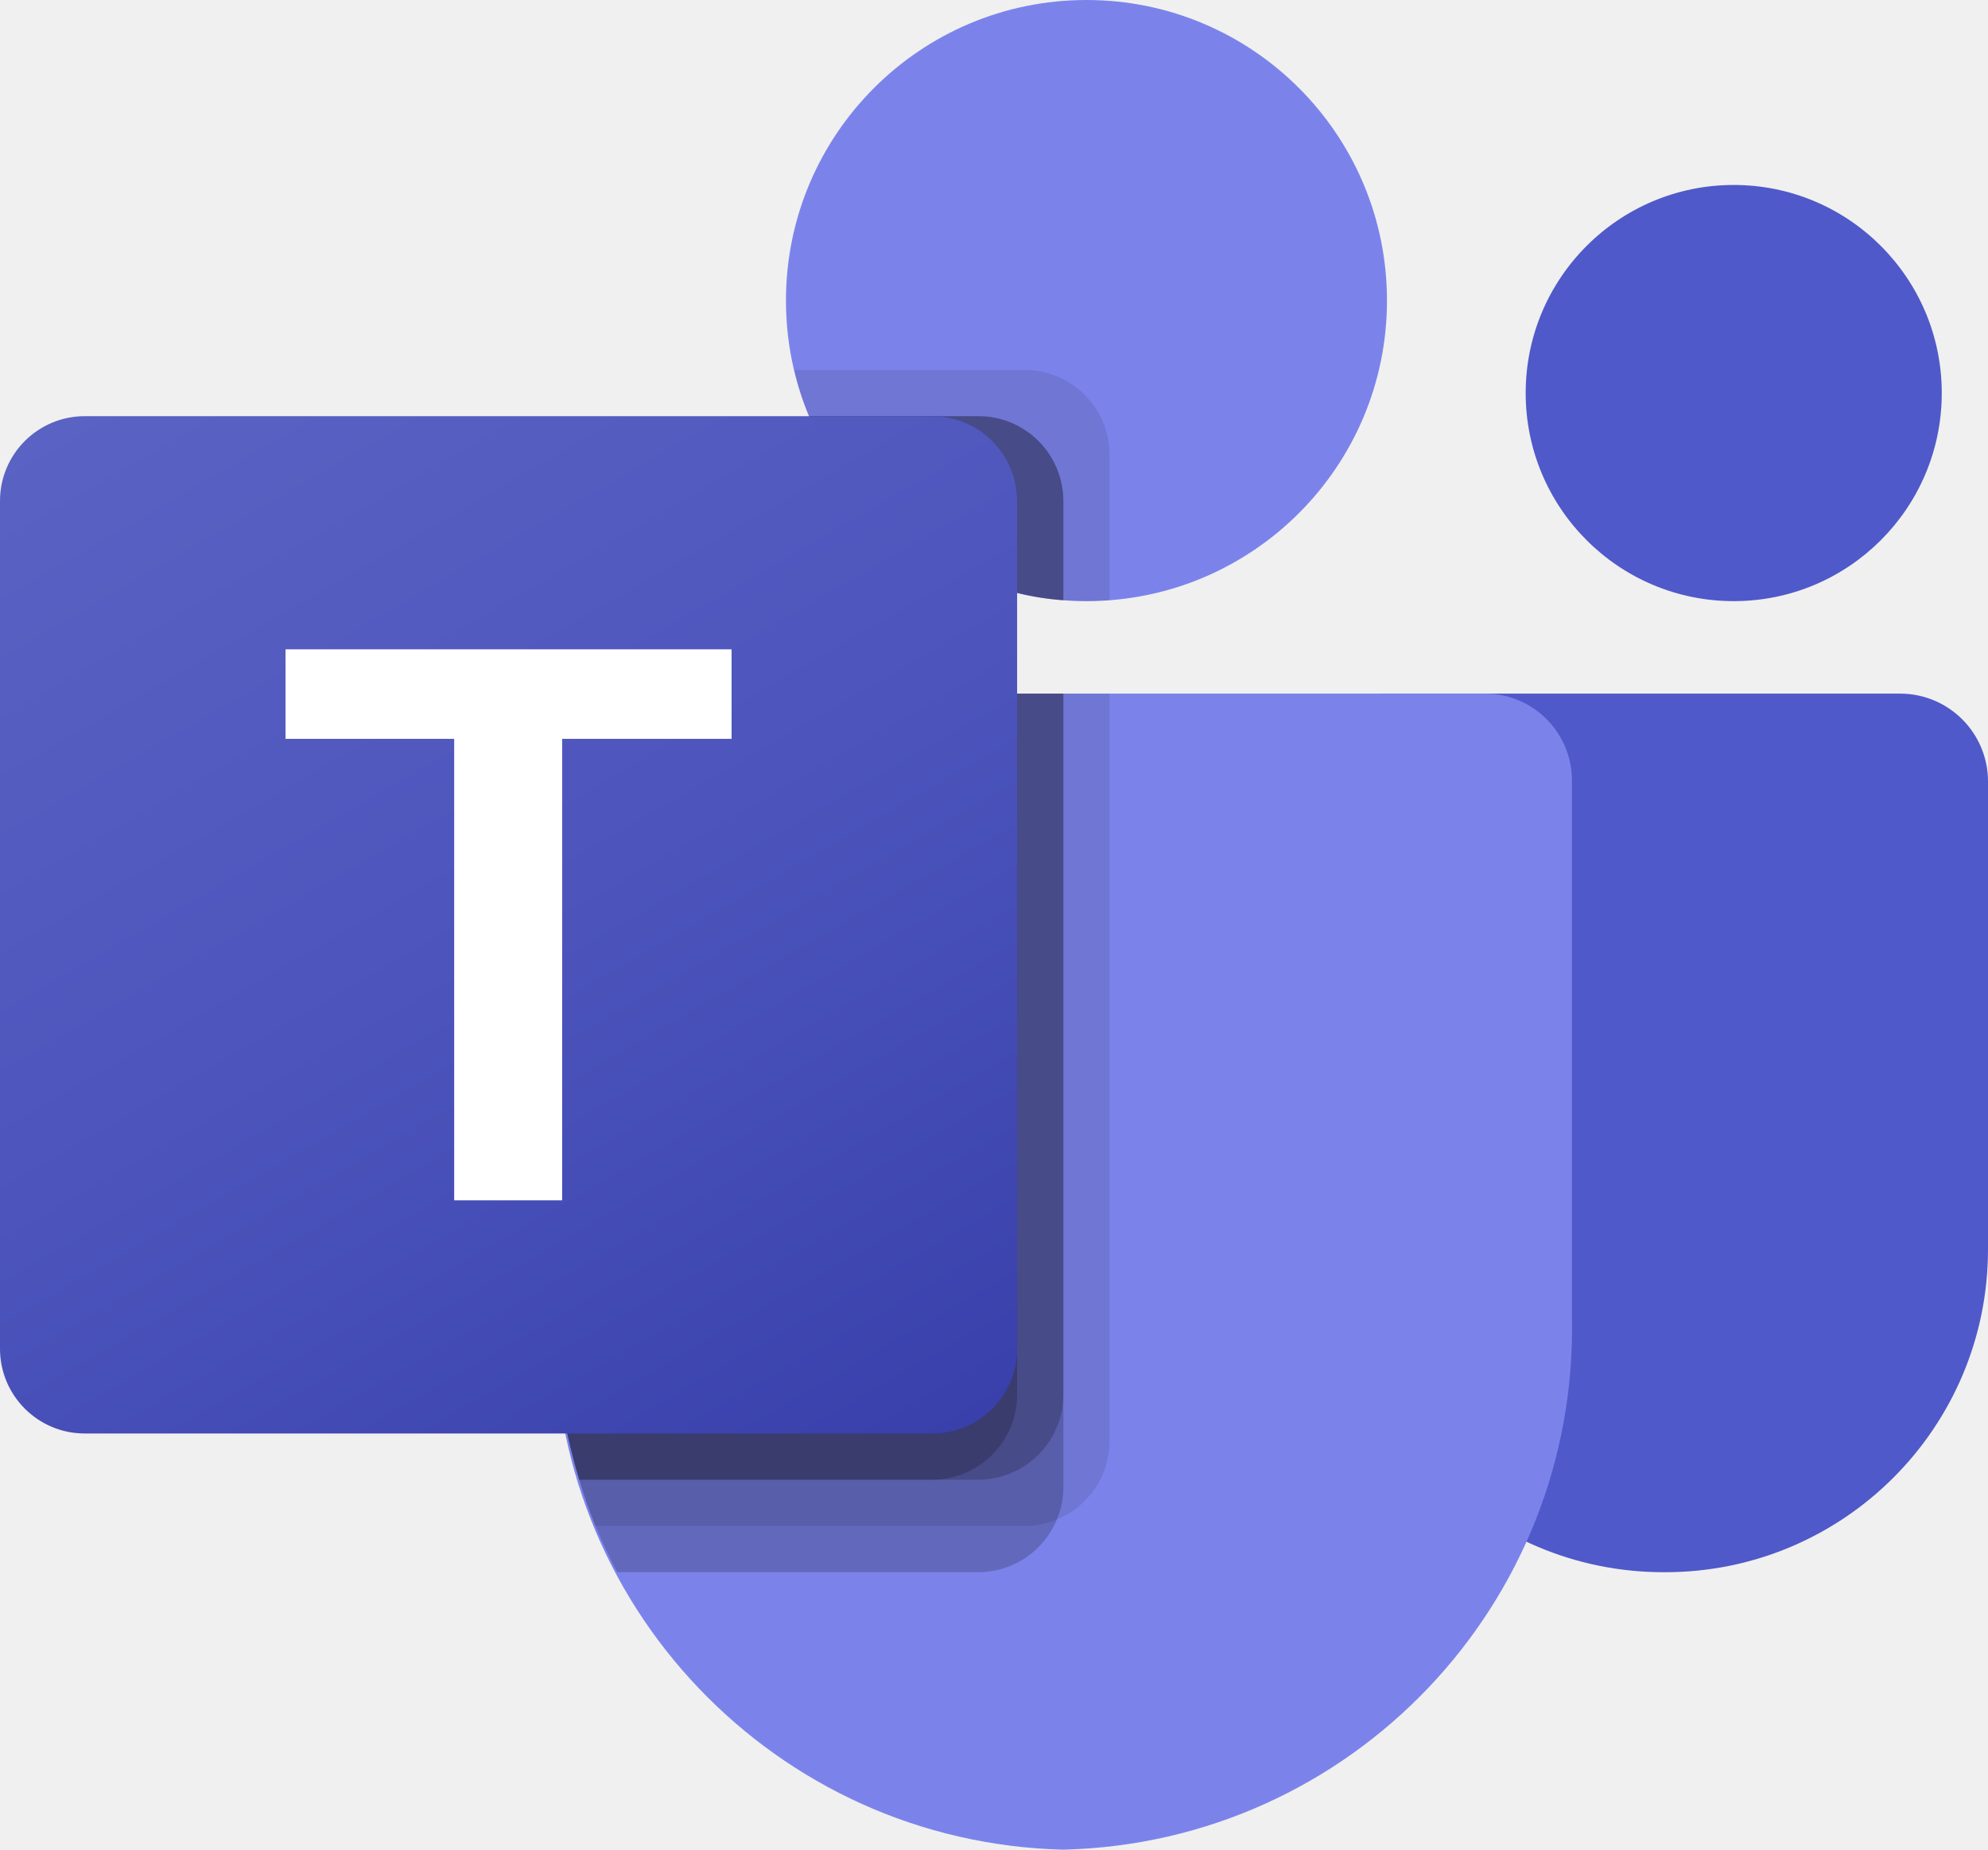
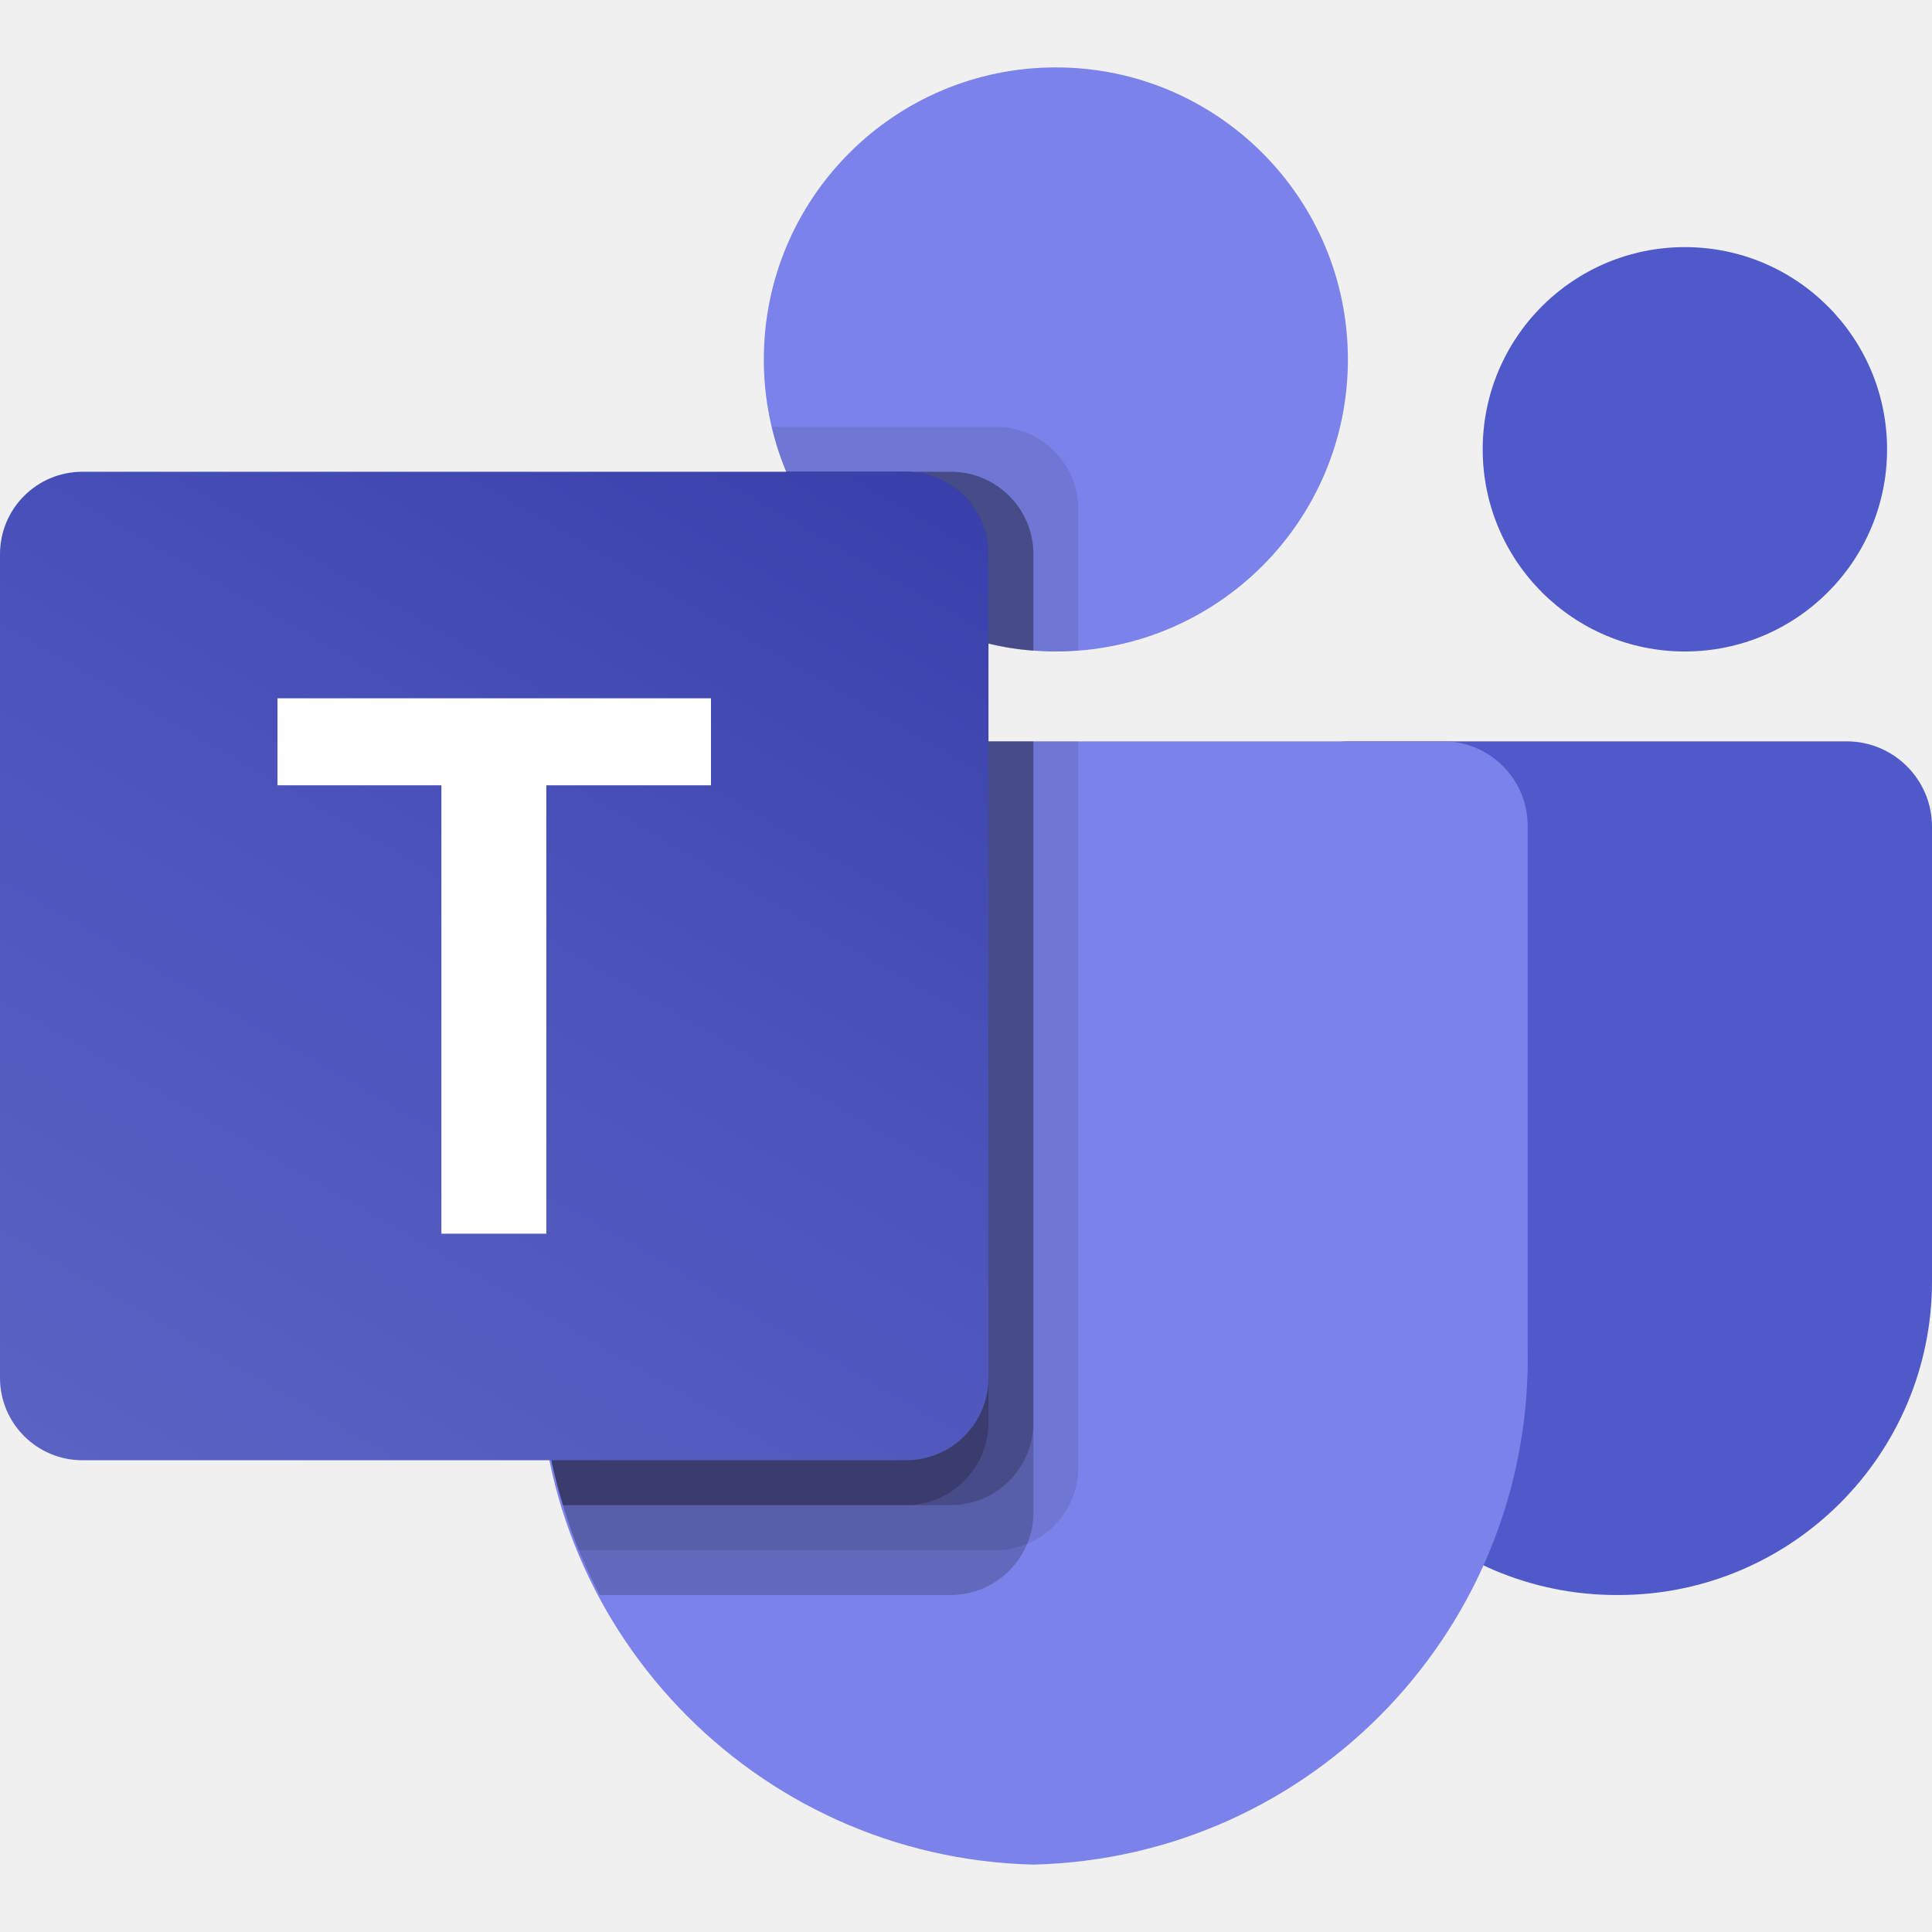
- <svg xmlns="http://www.w3.org/2000/svg" viewBox="0 0 2228.833 2073.333">
-   <path fill="#5059C9" d="M1554.637,777.5h575.713c54.391,0,98.483,44.092,98.483,98.483c0,0,0,0,0,0v524.398 c0,199.901-162.051,361.952-361.952,361.952h0h-1.711c-199.901,0.028-361.975-162-362.004-361.901c0-0.017,0-0.034,0-0.052V828.971 C1503.167,800.544,1526.211,777.5,1554.637,777.5L1554.637,777.5z" />
+ <svg xmlns="http://www.w3.org/2000/svg" width="200" height="200" viewBox="0 0 2228.833 2073.333">
+   <path fill="#5059C9" d="M1554.637 777.5h575.713c54.391 0 98.483 44.092 98.483 98.483v524.398c0 199.901-162.051 361.952-361.952 361.952h-1.711c-199.901.028-361.975-162-362.004-361.901V828.971c.001-28.427 23.045-51.471 51.471-51.471z" />
  <circle fill="#5059C9" cx="1943.75" cy="440.583" r="233.25" />
  <circle fill="#7B83EB" cx="1218.083" cy="336.917" r="336.917" />
-   <path fill="#7B83EB" d="M1667.323,777.5H717.01c-53.743,1.33-96.257,45.931-95.01,99.676v598.105 c-7.505,322.519,247.657,590.16,570.167,598.053c322.51-7.893,577.671-275.534,570.167-598.053V877.176 C1763.579,823.431,1721.066,778.83,1667.323,777.5z" />
-   <path opacity=".1" d="M1244,777.5v838.145c-0.258,38.435-23.549,72.964-59.09,87.598 c-11.316,4.787-23.478,7.254-35.765,7.257H667.613c-6.738-17.105-12.958-34.21-18.142-51.833 c-18.144-59.477-27.402-121.307-27.472-183.49V877.02c-1.246-53.659,41.198-98.19,94.855-99.52H1244z" />
-   <path opacity=".2" d="M1192.167,777.5v889.978c-0.002,12.287-2.47,24.449-7.257,35.765 c-14.634,35.541-49.163,58.833-87.598,59.09H691.975c-8.812-17.105-17.105-34.21-24.362-51.833 c-7.257-17.623-12.958-34.21-18.142-51.833c-18.144-59.476-27.402-121.307-27.472-183.49V877.02 c-1.246-53.659,41.198-98.19,94.855-99.52H1192.167z" />
-   <path opacity=".2" d="M1192.167,777.5v786.312c-0.395,52.223-42.632,94.46-94.855,94.855h-447.84 c-18.144-59.476-27.402-121.307-27.472-183.49V877.02c-1.246-53.659,41.198-98.19,94.855-99.52H1192.167z" />
-   <path opacity=".2" d="M1140.333,777.5v786.312c-0.395,52.223-42.632,94.46-94.855,94.855H649.472 c-18.144-59.476-27.402-121.307-27.472-183.49V877.02c-1.246-53.659,41.198-98.19,94.855-99.52H1140.333z" />
-   <path opacity=".1" d="M1244,509.522v163.275c-8.812,0.518-17.105,1.037-25.917,1.037 c-8.812,0-17.105-0.518-25.917-1.037c-17.496-1.161-34.848-3.937-51.833-8.293c-104.963-24.857-191.679-98.469-233.25-198.003 c-7.153-16.715-12.706-34.071-16.587-51.833h258.648C1201.449,414.866,1243.801,457.217,1244,509.522z" />
-   <path opacity=".2" d="M1192.167,561.355v111.442c-17.496-1.161-34.848-3.937-51.833-8.293 c-104.963-24.857-191.679-98.469-233.25-198.003h190.228C1149.616,466.699,1191.968,509.051,1192.167,561.355z" />
-   <path opacity=".2" d="M1192.167,561.355v111.442c-17.496-1.161-34.848-3.937-51.833-8.293 c-104.963-24.857-191.679-98.469-233.25-198.003h190.228C1149.616,466.699,1191.968,509.051,1192.167,561.355z" />
-   <path opacity=".2" d="M1140.333,561.355v103.148c-104.963-24.857-191.679-98.469-233.25-198.003 h138.395C1097.783,466.699,1140.134,509.051,1140.333,561.355z" />
-   <linearGradient id="a" gradientUnits="userSpaceOnUse" x1="198.099" y1="1683.073" x2="942.234" y2="394.261" gradientTransform="matrix(1 0 0 -1 0 2075.333)">
+   <path fill="#7B83EB" d="M1667.323 777.5H717.01c-53.743 1.33-96.257 45.931-95.01 99.676v598.105c-7.505 322.519 247.657 590.16 570.167 598.053 322.51-7.893 577.671-275.534 570.167-598.053V877.176c1.245-53.745-41.268-98.346-95.011-99.676z" />
+   <path opacity=".1" d="M1244 777.5v838.145c-.258 38.435-23.549 72.964-59.09 87.598a91.856 91.856 0 0 1-35.765 7.257H667.613c-6.738-17.105-12.958-34.21-18.142-51.833a631.287 631.287 0 0 1-27.472-183.49V877.02c-1.246-53.659 41.198-98.19 94.855-99.52H1244z" />
+   <path opacity=".2" d="M1192.167 777.5v889.978a91.838 91.838 0 0 1-7.257 35.765c-14.634 35.541-49.163 58.833-87.598 59.09H691.975c-8.812-17.105-17.105-34.21-24.362-51.833-7.257-17.623-12.958-34.21-18.142-51.833a631.282 631.282 0 0 1-27.472-183.49V877.02c-1.246-53.659 41.198-98.19 94.855-99.52h475.313z" />
+   <path opacity=".2" d="M1192.167 777.5v786.312c-.395 52.223-42.632 94.46-94.855 94.855h-447.84A631.282 631.282 0 0 1 622 1475.177V877.02c-1.246-53.659 41.198-98.19 94.855-99.52h475.312z" />
+   <path opacity=".2" d="M1140.333 777.5v786.312c-.395 52.223-42.632 94.46-94.855 94.855H649.472A631.282 631.282 0 0 1 622 1475.177V877.02c-1.246-53.659 41.198-98.19 94.855-99.52h423.478z" />
+   <path opacity=".1" d="M1244 509.522v163.275c-8.812.518-17.105 1.037-25.917 1.037-8.812 0-17.105-.518-25.917-1.037a284.472 284.472 0 0 1-51.833-8.293c-104.963-24.857-191.679-98.469-233.25-198.003a288.02 288.02 0 0 1-16.587-51.833h258.648c52.305.198 94.657 42.549 94.856 94.854z" />
+   <path opacity=".2" d="M1192.167 561.355v111.442a284.472 284.472 0 0 1-51.833-8.293c-104.963-24.857-191.679-98.469-233.25-198.003h190.228c52.304.198 94.656 42.55 94.855 94.854z" />
+   <path opacity=".2" d="M1192.167 561.355v111.442a284.472 284.472 0 0 1-51.833-8.293c-104.963-24.857-191.679-98.469-233.25-198.003h190.228c52.304.198 94.656 42.55 94.855 94.854z" />
+   <path opacity=".2" d="M1140.333 561.355v103.148c-104.963-24.857-191.679-98.469-233.25-198.003h138.395c52.305.199 94.656 42.551 94.855 94.855z" />
+   <linearGradient id="a" gradientUnits="userSpaceOnUse" x1="198.099" y1="1683.073" x2="942.234" y2="394.261">
    <stop offset="0" stop-color="#5a62c3" />
    <stop offset=".5" stop-color="#4d55bd" />
    <stop offset="1" stop-color="#3940ab" />
  </linearGradient>
-   <path fill="url(#a)" d="M95.01,466.5h950.312c52.473,0,95.01,42.538,95.01,95.01v950.312c0,52.473-42.538,95.01-95.01,95.01 H95.01c-52.473,0-95.01-42.538-95.01-95.01V561.51C0,509.038,42.538,466.5,95.01,466.5z" />
-   <path fill="#FFF" d="M820.211,828.193H630.241v517.297H509.211V828.193H320.123V727.844h500.088V828.193z" />
+   <path fill="url(#a)" d="M95.01 466.5h950.312c52.473 0 95.01 42.538 95.01 95.01v950.312c0 52.473-42.538 95.01-95.01 95.01H95.01c-52.473 0-95.01-42.538-95.01-95.01V561.51c0-52.472 42.538-95.01 95.01-95.01z" />
+   <path fill="#FFF" d="M820.211 828.193h-189.97v517.297h-121.03V828.193H320.123V727.844h500.088v100.349z" />
</svg>
